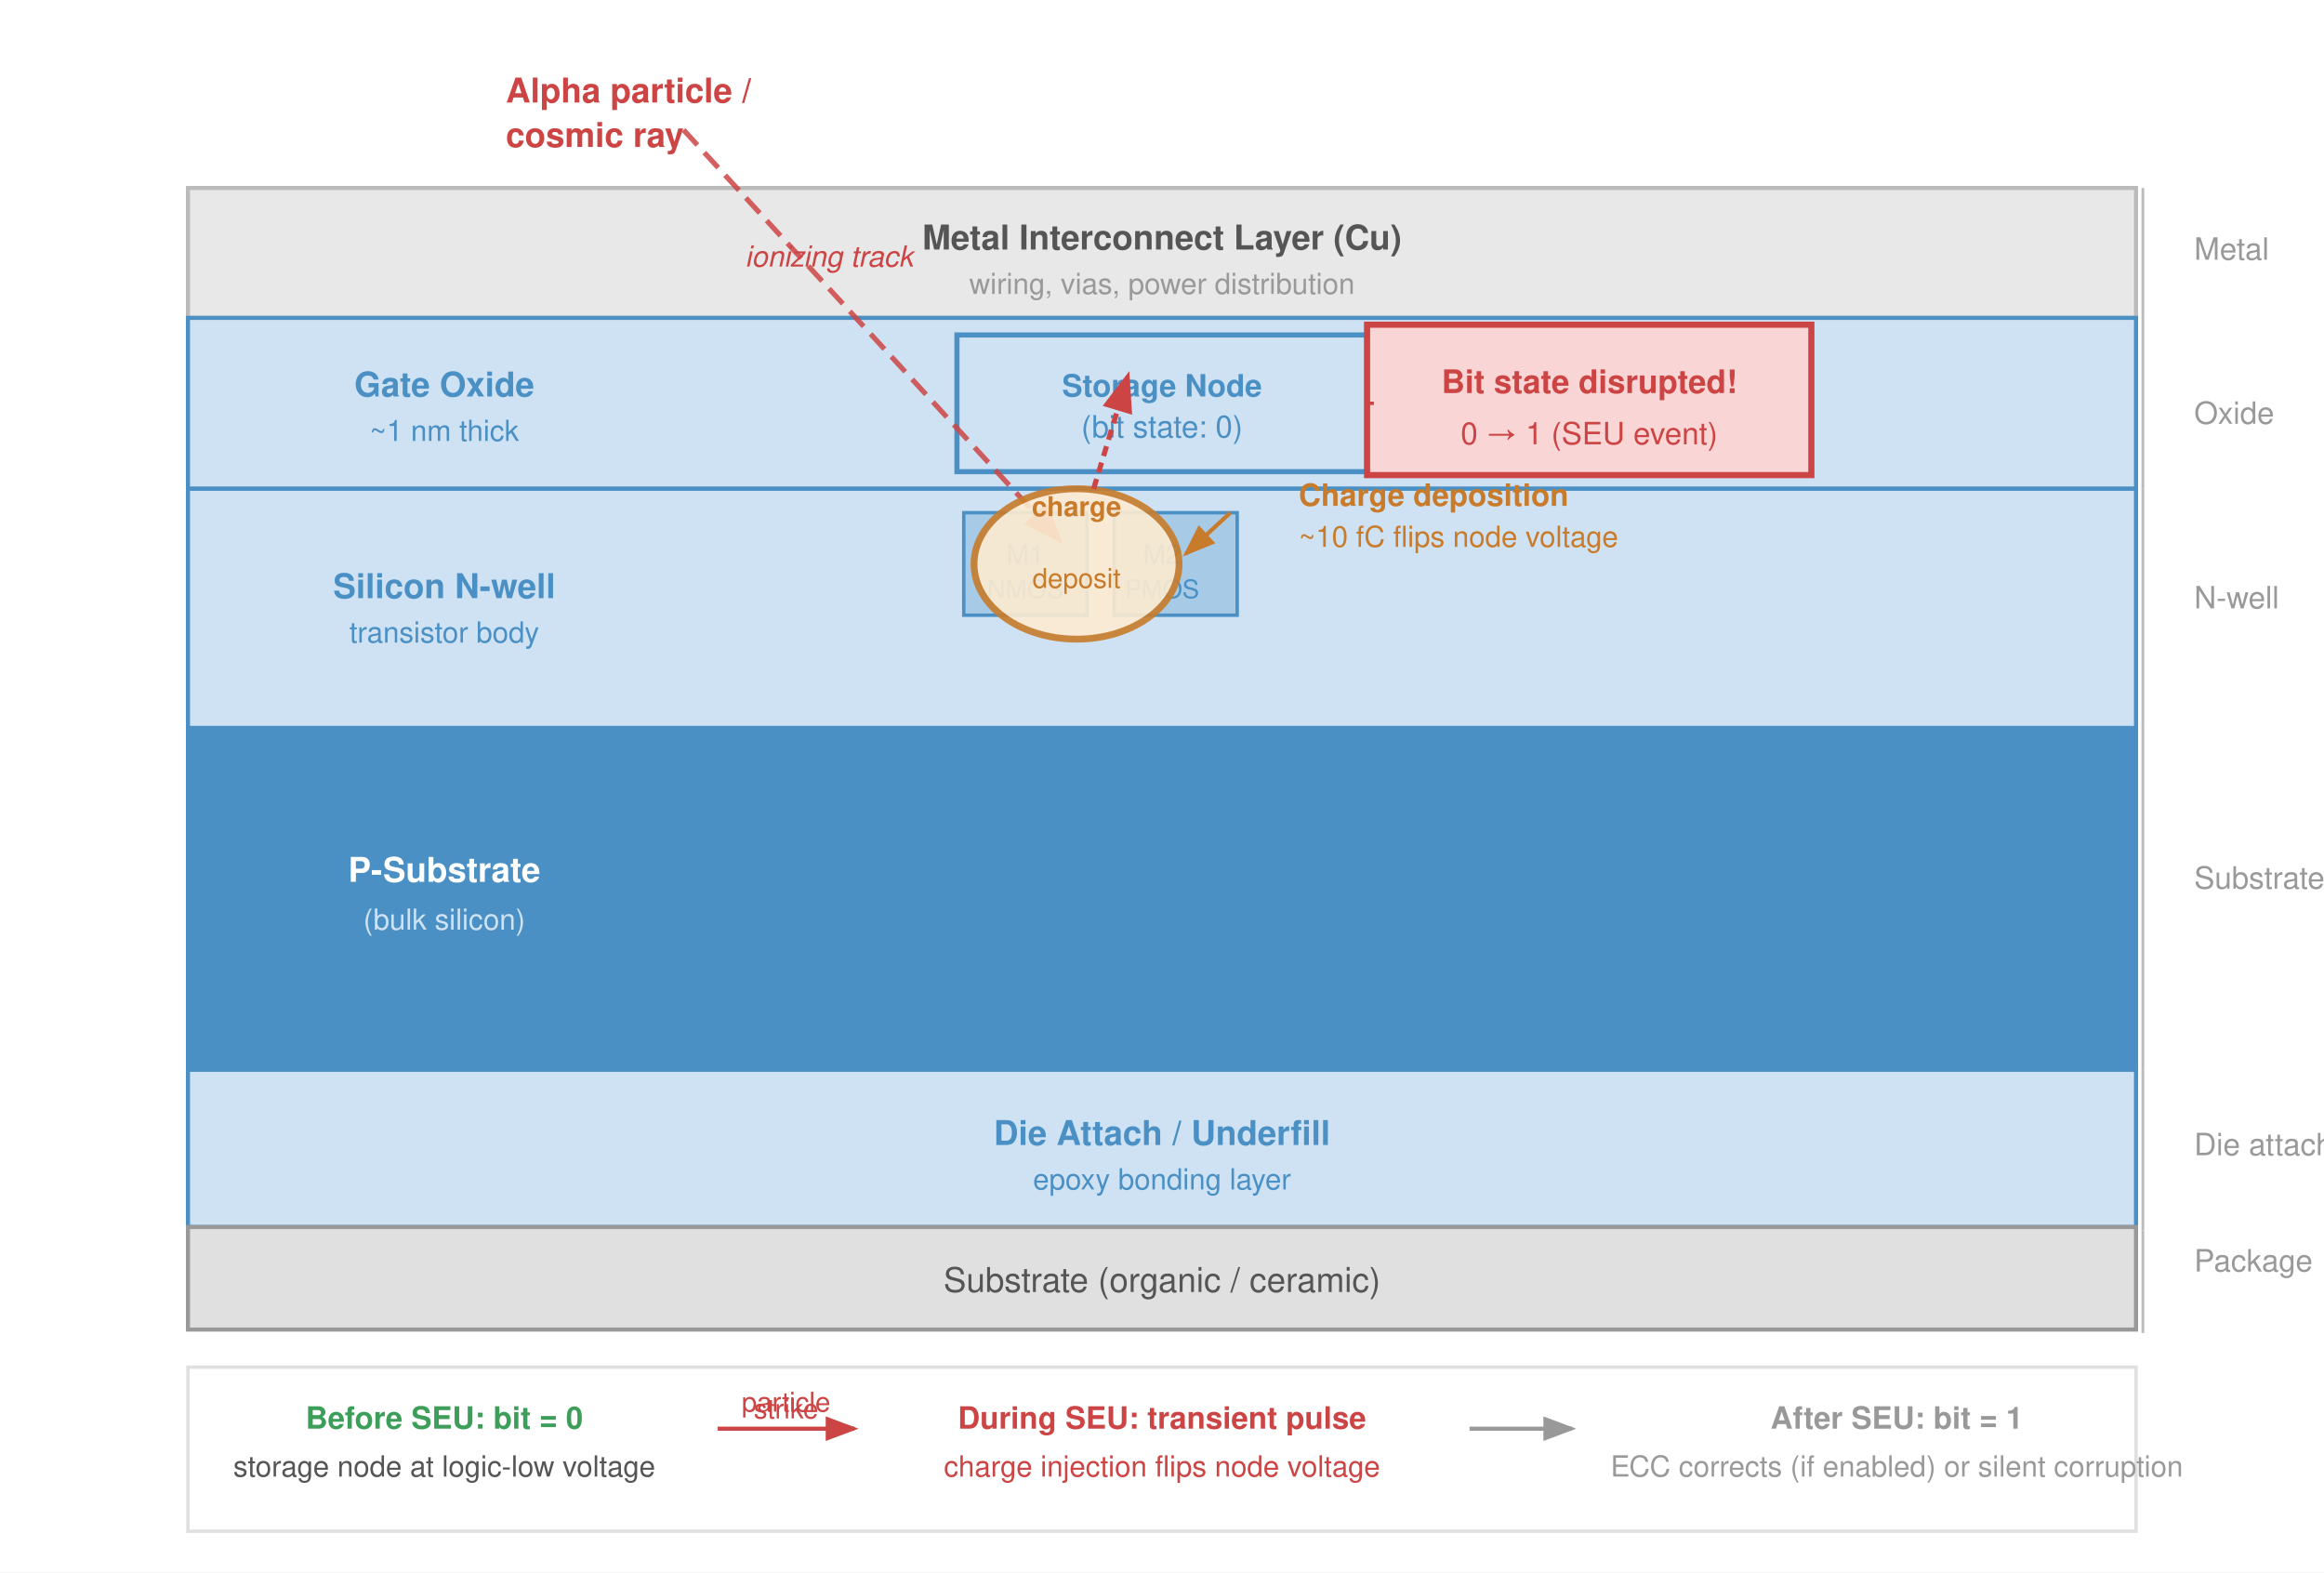
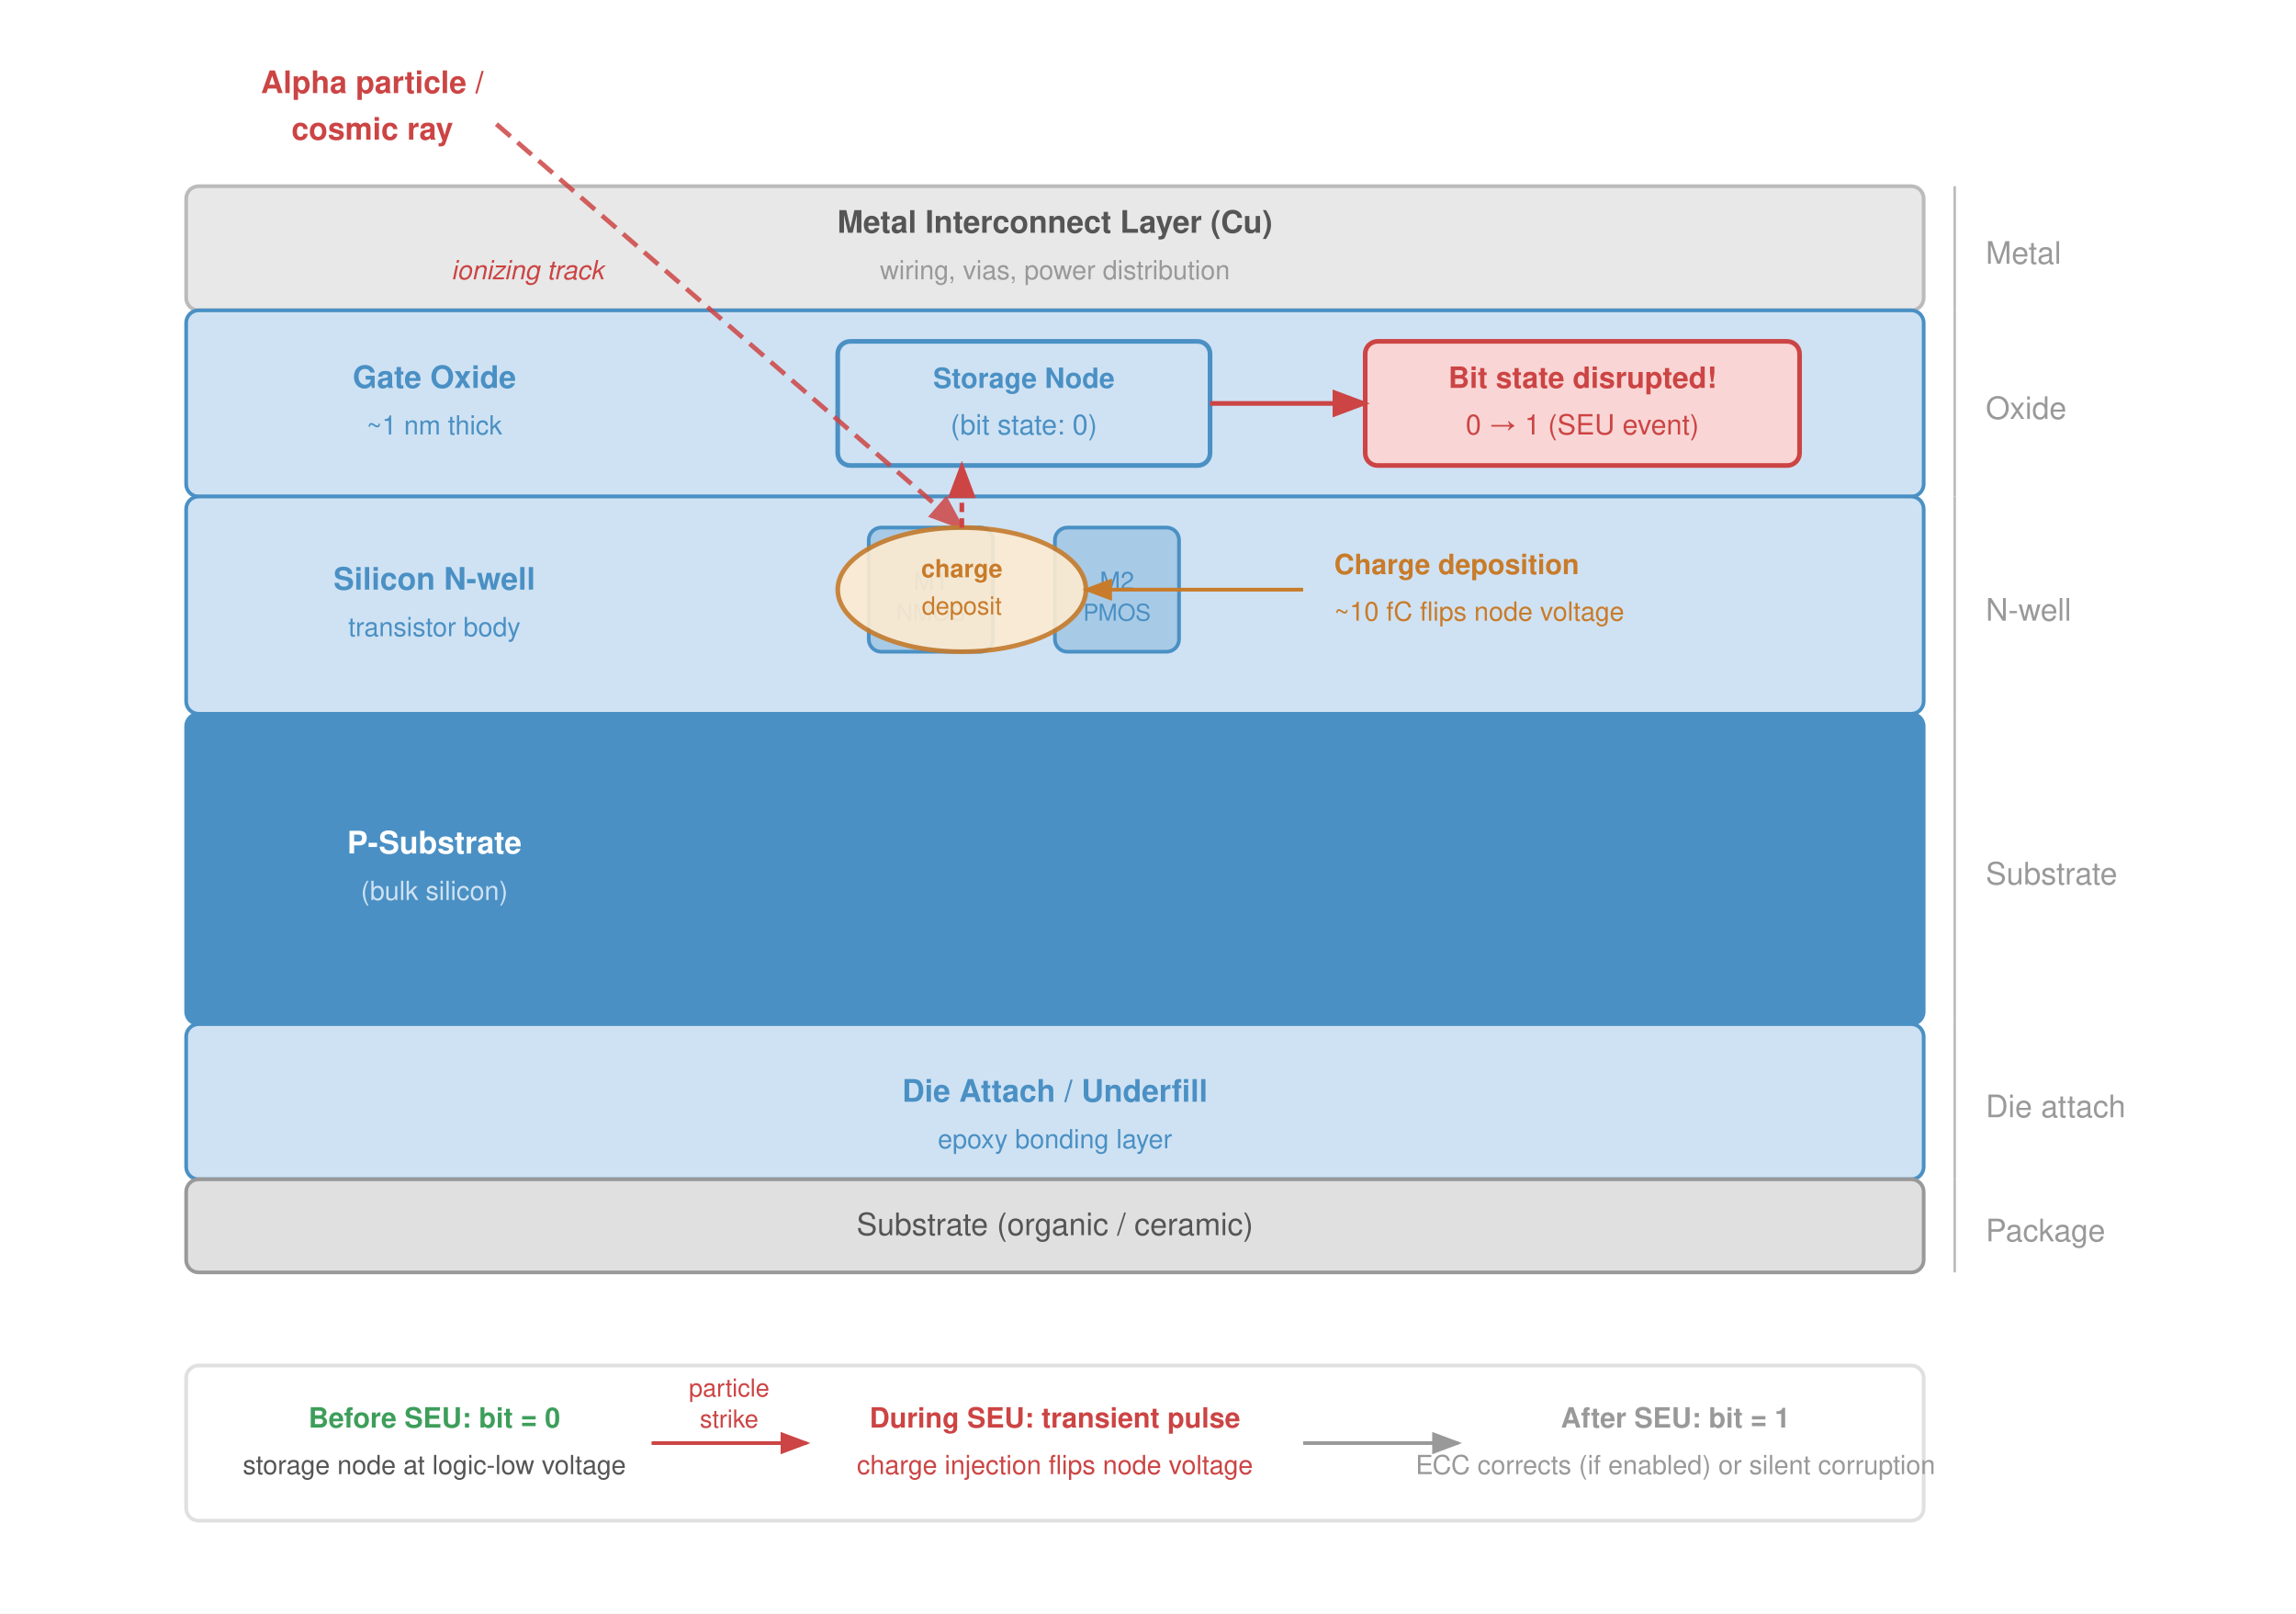
- <svg xmlns="http://www.w3.org/2000/svg" viewBox="0 0 680 460" font-family="Helvetica Neue, Helvetica, Arial, sans-serif">
+ <svg xmlns="http://www.w3.org/2000/svg" viewBox="0 0 740 520" font-family="Helvetica Neue, Helvetica, Arial, sans-serif">
  <defs>
    <marker id="arrowOr" markerWidth="8" markerHeight="6" refX="7" refY="3" orient="auto">
      <path d="M0,0 L8,3 L0,6 Z" fill="#c87b2a" />
    </marker>
    <marker id="arrowRed" markerWidth="8" markerHeight="6" refX="7" refY="3" orient="auto">
      <path d="M0,0 L8,3 L0,6 Z" fill="#c44" />
    </marker>
    <marker id="arrowGray" markerWidth="8" markerHeight="6" refX="7" refY="3" orient="auto">
      <path d="M0,0 L8,3 L0,6 Z" fill="#999" />
    </marker>
  </defs>
-   <rect width="680" height="460" fill="#fff" />
-   <rect x="55" y="55" width="570" height="38" fill="#e8e8e8" stroke="#bbb" stroke-width="1.2" />
-   <text x="340" y="73" text-anchor="middle" font-size="10" font-weight="600" fill="#555">Metal Interconnect Layer (Cu)</text>
-   <text x="340" y="86" text-anchor="middle" font-size="8.5" fill="#999">wiring, vias, power distribution</text>
-   <rect x="55" y="93" width="570" height="50" fill="#cfe2f3" stroke="#4a90c4" stroke-width="1.2" />
-   <text x="130" y="116" text-anchor="middle" font-size="10" font-weight="600" fill="#4a90c4">Gate Oxide</text>
-   <text x="130" y="129" text-anchor="middle" font-size="8.5" fill="#4a90c4">~1 nm thick</text>
-   <rect x="280" y="98" width="120" height="40" fill="#cfe2f3" stroke="#4a90c4" stroke-width="1.5" />
-   <text x="340" y="116" text-anchor="middle" font-size="9" font-weight="600" fill="#4a90c4">Storage Node</text>
-   <text x="340" y="128" text-anchor="middle" font-size="9" fill="#4a90c4">(bit state: 0)</text>
-   <rect x="55" y="143" width="570" height="70" fill="#cfe2f3" stroke="#4a90c4" stroke-width="1.2" />
-   <text x="130" y="175" text-anchor="middle" font-size="10" font-weight="600" fill="#4a90c4">Silicon N-well</text>
-   <text x="130" y="188" text-anchor="middle" font-size="8.5" fill="#4a90c4">transistor body</text>
-   <rect x="282" y="150" width="36" height="30" fill="#4a90c4" fill-opacity="0.3" stroke="#4a90c4" stroke-width="1" />
-   <text x="300" y="165" text-anchor="middle" font-size="8" fill="#4a90c4">M1</text>
-   <text x="300" y="175" text-anchor="middle" font-size="7.5" fill="#4a90c4">NMOS</text>
-   <rect x="326" y="150" width="36" height="30" fill="#4a90c4" fill-opacity="0.3" stroke="#4a90c4" stroke-width="1" />
-   <text x="340" y="165" text-anchor="middle" font-size="8" fill="#4a90c4">M2</text>
-   <text x="340" y="175" text-anchor="middle" font-size="7.5" fill="#4a90c4">PMOS</text>
-   <rect x="55" y="213" width="570" height="100" fill="#4a90c4" stroke="#4a90c4" stroke-width="1.2" />
-   <text x="130" y="258" text-anchor="middle" font-size="10" font-weight="600" fill="#fff">P-Substrate</text>
-   <text x="130" y="272" text-anchor="middle" font-size="8.5" fill="#cfe2f3">(bulk silicon)</text>
-   <rect x="55" y="313" width="570" height="46" fill="#cfe2f3" stroke="#4a90c4" stroke-width="1.2" />
-   <text x="340" y="335" text-anchor="middle" font-size="10" font-weight="600" fill="#4a90c4">Die Attach / Underfill</text>
-   <text x="340" y="348" text-anchor="middle" font-size="8.5" fill="#4a90c4">epoxy bonding layer</text>
-   <rect x="55" y="359" width="570" height="30" fill="#e0e0e0" stroke="#999" stroke-width="1.2" />
-   <text x="340" y="378" text-anchor="middle" font-size="10" fill="#555">Substrate (organic / ceramic)</text>
-   <line x1="200" y1="38" x2="310" y2="158" stroke="#c44" stroke-width="1.5" stroke-dasharray="6,3" opacity="0.85" marker-end="url(#arrowRed)" />
-   <text x="148" y="30" font-size="10" font-weight="700" fill="#c44">Alpha particle /</text>
-   <text x="148" y="43" font-size="10" font-weight="700" fill="#c44">cosmic ray</text>
-   <text x="218" y="78" font-size="8.5" fill="#c44" font-style="italic">ionizing track</text>
-   <ellipse cx="315" cy="165" rx="30" ry="22" fill="#fdebd0" stroke="#c87b2a" stroke-width="2" opacity="0.9" />
-   <text x="315" y="151.0" text-anchor="middle" font-size="8" fill="#c87b2a" font-weight="600">charge</text>
-   <text x="315" y="172" text-anchor="middle" font-size="8" fill="#c87b2a">deposit</text>
-   <line x1="360" y1="150" x2="347" y2="162" stroke="#c87b2a" stroke-width="1.2" marker-end="url(#arrowOr)" />
-   <text x="380" y="148" font-size="9" fill="#c87b2a" font-weight="600">Charge deposition</text>
-   <text x="380" y="160" font-size="8.5" fill="#c87b2a">~10 fC flips node voltage</text>
-   <line x1="320" y1="143" x2="330" y2="110" stroke="#c44" stroke-width="1.5" stroke-dasharray="3,2" marker-end="url(#arrowRed)" />
-   <rect x="400" y="95" width="130" height="44" fill="#f9d6d5" stroke="#c44" stroke-width="1.8" />
-   <text x="465" y="115" text-anchor="middle" font-size="9.5" font-weight="700" fill="#c44">Bit state disrupted!</text>
-   <text x="465" y="130" text-anchor="middle" font-size="9" fill="#c44">0 → 1 (SEU event)</text>
-   <line x1="400.5" y1="118" x2="400.5" y2="118" stroke="#c44" stroke-width="1" />
-   <path d="M402 118 L400 118" fill="none" stroke="#c44" stroke-width="1" />
-   <g font-size="9" fill="#999">
-     <text x="642.0" y="76">Metal</text>
-     <text x="642.0" y="124">Oxide</text>
-     <text x="642.0" y="178">N-well</text>
-     <text x="642.0" y="260">Substrate</text>
-     <text x="642.0" y="338">Die attach</text>
-     <text x="642.0" y="372">Package</text>
+   <rect width="740" height="520" fill="#fff" />
+   <rect x="60" y="60" width="560" height="40" rx="4" fill="#e8e8e8" stroke="#bbb" stroke-width="1.2" />
+   <text x="340" y="75" text-anchor="middle" font-size="10" font-weight="600" fill="#555">Metal Interconnect Layer (Cu)</text>
+   <text x="340" y="90" text-anchor="middle" font-size="8.5" fill="#999">wiring, vias, power distribution</text>
+   <rect x="60" y="100" width="560" height="60" rx="4" fill="#cfe2f3" stroke="#4a90c4" stroke-width="1.2" />
+   <text x="140" y="125" text-anchor="middle" font-size="10" font-weight="600" fill="#4a90c4">Gate Oxide</text>
+   <text x="140" y="140" text-anchor="middle" font-size="8.5" fill="#4a90c4">~1 nm thick</text>
+   <rect x="270" y="110" width="120" height="40" rx="4" fill="#cfe2f3" stroke="#4a90c4" stroke-width="1.5" />
+   <text x="330" y="125" text-anchor="middle" font-size="9" font-weight="600" fill="#4a90c4">Storage Node</text>
+   <text x="330" y="140" text-anchor="middle" font-size="9" fill="#4a90c4">(bit state: 0)</text>
+   <rect x="60" y="160" width="560" height="70" rx="4" fill="#cfe2f3" stroke="#4a90c4" stroke-width="1.2" />
+   <text x="140" y="190" text-anchor="middle" font-size="10" font-weight="600" fill="#4a90c4">Silicon N-well</text>
+   <text x="140" y="205" text-anchor="middle" font-size="8.5" fill="#4a90c4">transistor body</text>
+   <rect x="280" y="170" width="40" height="40" rx="4" fill="#4a90c4" fill-opacity="0.3" stroke="#4a90c4" stroke-width="1.2" />
+   <text x="300" y="190" text-anchor="middle" font-size="8" fill="#4a90c4">M1</text>
+   <text x="300" y="200" text-anchor="middle" font-size="7.5" fill="#4a90c4">NMOS</text>
+   <rect x="340" y="170" width="40" height="40" rx="4" fill="#4a90c4" fill-opacity="0.3" stroke="#4a90c4" stroke-width="1.2" />
+   <text x="360" y="190" text-anchor="middle" font-size="8" fill="#4a90c4">M2</text>
+   <text x="360" y="200" text-anchor="middle" font-size="7.5" fill="#4a90c4">PMOS</text>
+   <rect x="60" y="230" width="560" height="100" rx="4" fill="#4a90c4" stroke="#4a90c4" stroke-width="1.2" />
+   <text x="140" y="275" text-anchor="middle" font-size="10" font-weight="600" fill="#fff">P-Substrate</text>
+   <text x="140" y="290" text-anchor="middle" font-size="8.5" fill="#cfe2f3">(bulk silicon)</text>
+   <rect x="60" y="330" width="560" height="50" rx="4" fill="#cfe2f3" stroke="#4a90c4" stroke-width="1.2" />
+   <text x="340" y="355" text-anchor="middle" font-size="10" font-weight="600" fill="#4a90c4">Die Attach / Underfill</text>
+   <text x="340" y="370" text-anchor="middle" font-size="8.5" fill="#4a90c4">epoxy bonding layer</text>
+   <rect x="60" y="380" width="560" height="30" rx="4" fill="#e0e0e0" stroke="#999" stroke-width="1.2" />
+   <text x="340" y="398" text-anchor="middle" font-size="10" fill="#555">Substrate (organic / ceramic)</text>
+   <line x1="160" y1="40" x2="310" y2="170" stroke="#c44" stroke-width="1.5" stroke-dasharray="6,3" opacity="0.85" marker-end="url(#arrowRed)" />
+   <text x="120" y="30" text-anchor="middle" font-size="10" font-weight="700" fill="#c44">Alpha particle /</text>
+   <text x="120" y="45" text-anchor="middle" font-size="10" font-weight="700" fill="#c44">cosmic ray</text>
+   <text x="170" y="90" text-anchor="middle" font-size="8.5" fill="#c44" font-style="italic">ionizing track</text>
+   <ellipse cx="310" cy="190" rx="40" ry="20" fill="#fdebd0" stroke="#c87b2a" stroke-width="1.5" opacity="0.9" />
+   <text x="310" y="186" text-anchor="middle" font-size="8" fill="#c87b2a" font-weight="600">charge</text>
+   <text x="310" y="198" text-anchor="middle" font-size="8" fill="#c87b2a">deposit</text>
+   <line x1="420" y1="190" x2="350" y2="190" stroke="#c87b2a" stroke-width="1.2" marker-end="url(#arrowOr)" />
+   <text x="430" y="185" text-anchor="start" font-size="9" fill="#c87b2a" font-weight="600">Charge deposition</text>
+   <text x="430" y="200" text-anchor="start" font-size="8.5" fill="#c87b2a">~10 fC flips node voltage</text>
+   <line x1="310" y1="170" x2="310" y2="150" stroke="#c44" stroke-width="1.5" stroke-dasharray="3,2" marker-end="url(#arrowRed)" />
+   <rect x="440" y="110" width="140" height="40" rx="4" fill="#f9d6d5" stroke="#c44" stroke-width="1.5" />
+   <text x="510" y="125" text-anchor="middle" font-size="9.5" font-weight="700" fill="#c44">Bit state disrupted!</text>
+   <text x="510" y="140" text-anchor="middle" font-size="9" fill="#c44">0 → 1 (SEU event)</text>
+   <line x1="390" y1="130" x2="440" y2="130" stroke="#c44" stroke-width="1.5" marker-end="url(#arrowRed)" />
+   <g font-size="10" fill="#999">
+     <text x="640" y="85">Metal</text>
+     <text x="640" y="135">Oxide</text>
+     <text x="640" y="200">N-well</text>
+     <text x="640" y="285">Substrate</text>
+     <text x="640" y="360">Die attach</text>
+     <text x="640" y="400">Package</text>
  </g>
-   <line x1="627" y1="55" x2="627" y2="93" stroke="#bbb" stroke-width="0.8" />
-   <line x1="627" y1="93" x2="627" y2="143" stroke="#bbb" stroke-width="0.8" />
-   <line x1="627" y1="143" x2="627" y2="213" stroke="#bbb" stroke-width="0.8" />
-   <line x1="627" y1="213" x2="627" y2="313" stroke="#bbb" stroke-width="0.8" />
-   <line x1="627" y1="313" x2="627" y2="360" stroke="#bbb" stroke-width="0.8" />
-   <line x1="627" y1="360" x2="627" y2="390" stroke="#bbb" stroke-width="0.8" />
-   <rect x="55" y="400" width="570" height="48" fill="#fff" stroke="#e0e0e0" stroke-width="1" />
-   <text x="130" y="418" text-anchor="middle" font-size="9" fill="#3d9e5a" font-weight="600">Before SEU: bit = 0</text>
-   <text x="130" y="432" text-anchor="middle" font-size="8.5" fill="#555">storage node at logic-low voltage</text>
-   <line x1="210" y1="418" x2="250" y2="418" stroke="#c44" stroke-width="1.2" marker-end="url(#arrowRed)" />
-   <text x="230" y="413" text-anchor="middle" font-size="8" fill="#c44">particle</text>
-   <text x="230" y="415.0" text-anchor="middle" font-size="8" fill="#c44">strike</text>
-   <text x="340" y="418" text-anchor="middle" font-size="9" fill="#c44" font-weight="600">During SEU: transient pulse</text>
-   <text x="340" y="432" text-anchor="middle" font-size="8.5" fill="#c44">charge injection flips node voltage</text>
-   <line x1="430" y1="418" x2="460" y2="418" stroke="#999" stroke-width="1.2" marker-end="url(#arrowGray)" />
-   <text x="555" y="418" text-anchor="middle" font-size="9" fill="#999" font-weight="600">After SEU: bit = 1</text>
-   <text x="555" y="432" text-anchor="middle" font-size="8.5" fill="#999">ECC corrects (if enabled) or silent corruption</text>
+   <line x1="630" y1="60" x2="630" y2="100" stroke="#bbb" stroke-width="0.8" />
+   <line x1="630" y1="100" x2="630" y2="160" stroke="#bbb" stroke-width="0.8" />
+   <line x1="630" y1="160" x2="630" y2="230" stroke="#bbb" stroke-width="0.8" />
+   <line x1="630" y1="230" x2="630" y2="330" stroke="#bbb" stroke-width="0.8" />
+   <line x1="630" y1="330" x2="630" y2="380" stroke="#bbb" stroke-width="0.8" />
+   <line x1="630" y1="380" x2="630" y2="410" stroke="#bbb" stroke-width="0.8" />
+   <rect x="60" y="440" width="560" height="50" rx="4" fill="#fff" stroke="#e0e0e0" stroke-width="1.2" />
+   <text x="140" y="460" text-anchor="middle" font-size="9" fill="#3d9e5a" font-weight="600">Before SEU: bit = 0</text>
+   <text x="140" y="475" text-anchor="middle" font-size="8.5" fill="#555">storage node at logic-low voltage</text>
+   <line x1="210" y1="465" x2="260" y2="465" stroke="#c44" stroke-width="1.2" marker-end="url(#arrowRed)" />
+   <text x="235" y="450" text-anchor="middle" font-size="8" fill="#c44">particle</text>
+   <text x="235" y="460" text-anchor="middle" font-size="8" fill="#c44">strike</text>
+   <text x="340" y="460" text-anchor="middle" font-size="9" fill="#c44" font-weight="600">During SEU: transient pulse</text>
+   <text x="340" y="475" text-anchor="middle" font-size="8.5" fill="#c44">charge injection flips node voltage</text>
+   <line x1="420" y1="465" x2="470" y2="465" stroke="#999" stroke-width="1.2" marker-end="url(#arrowGray)" />
+   <text x="540" y="460" text-anchor="middle" font-size="9" fill="#999" font-weight="600">After SEU: bit = 1</text>
+   <text x="540" y="475" text-anchor="middle" font-size="8.5" fill="#999">ECC corrects (if enabled) or silent corruption</text>
</svg>
